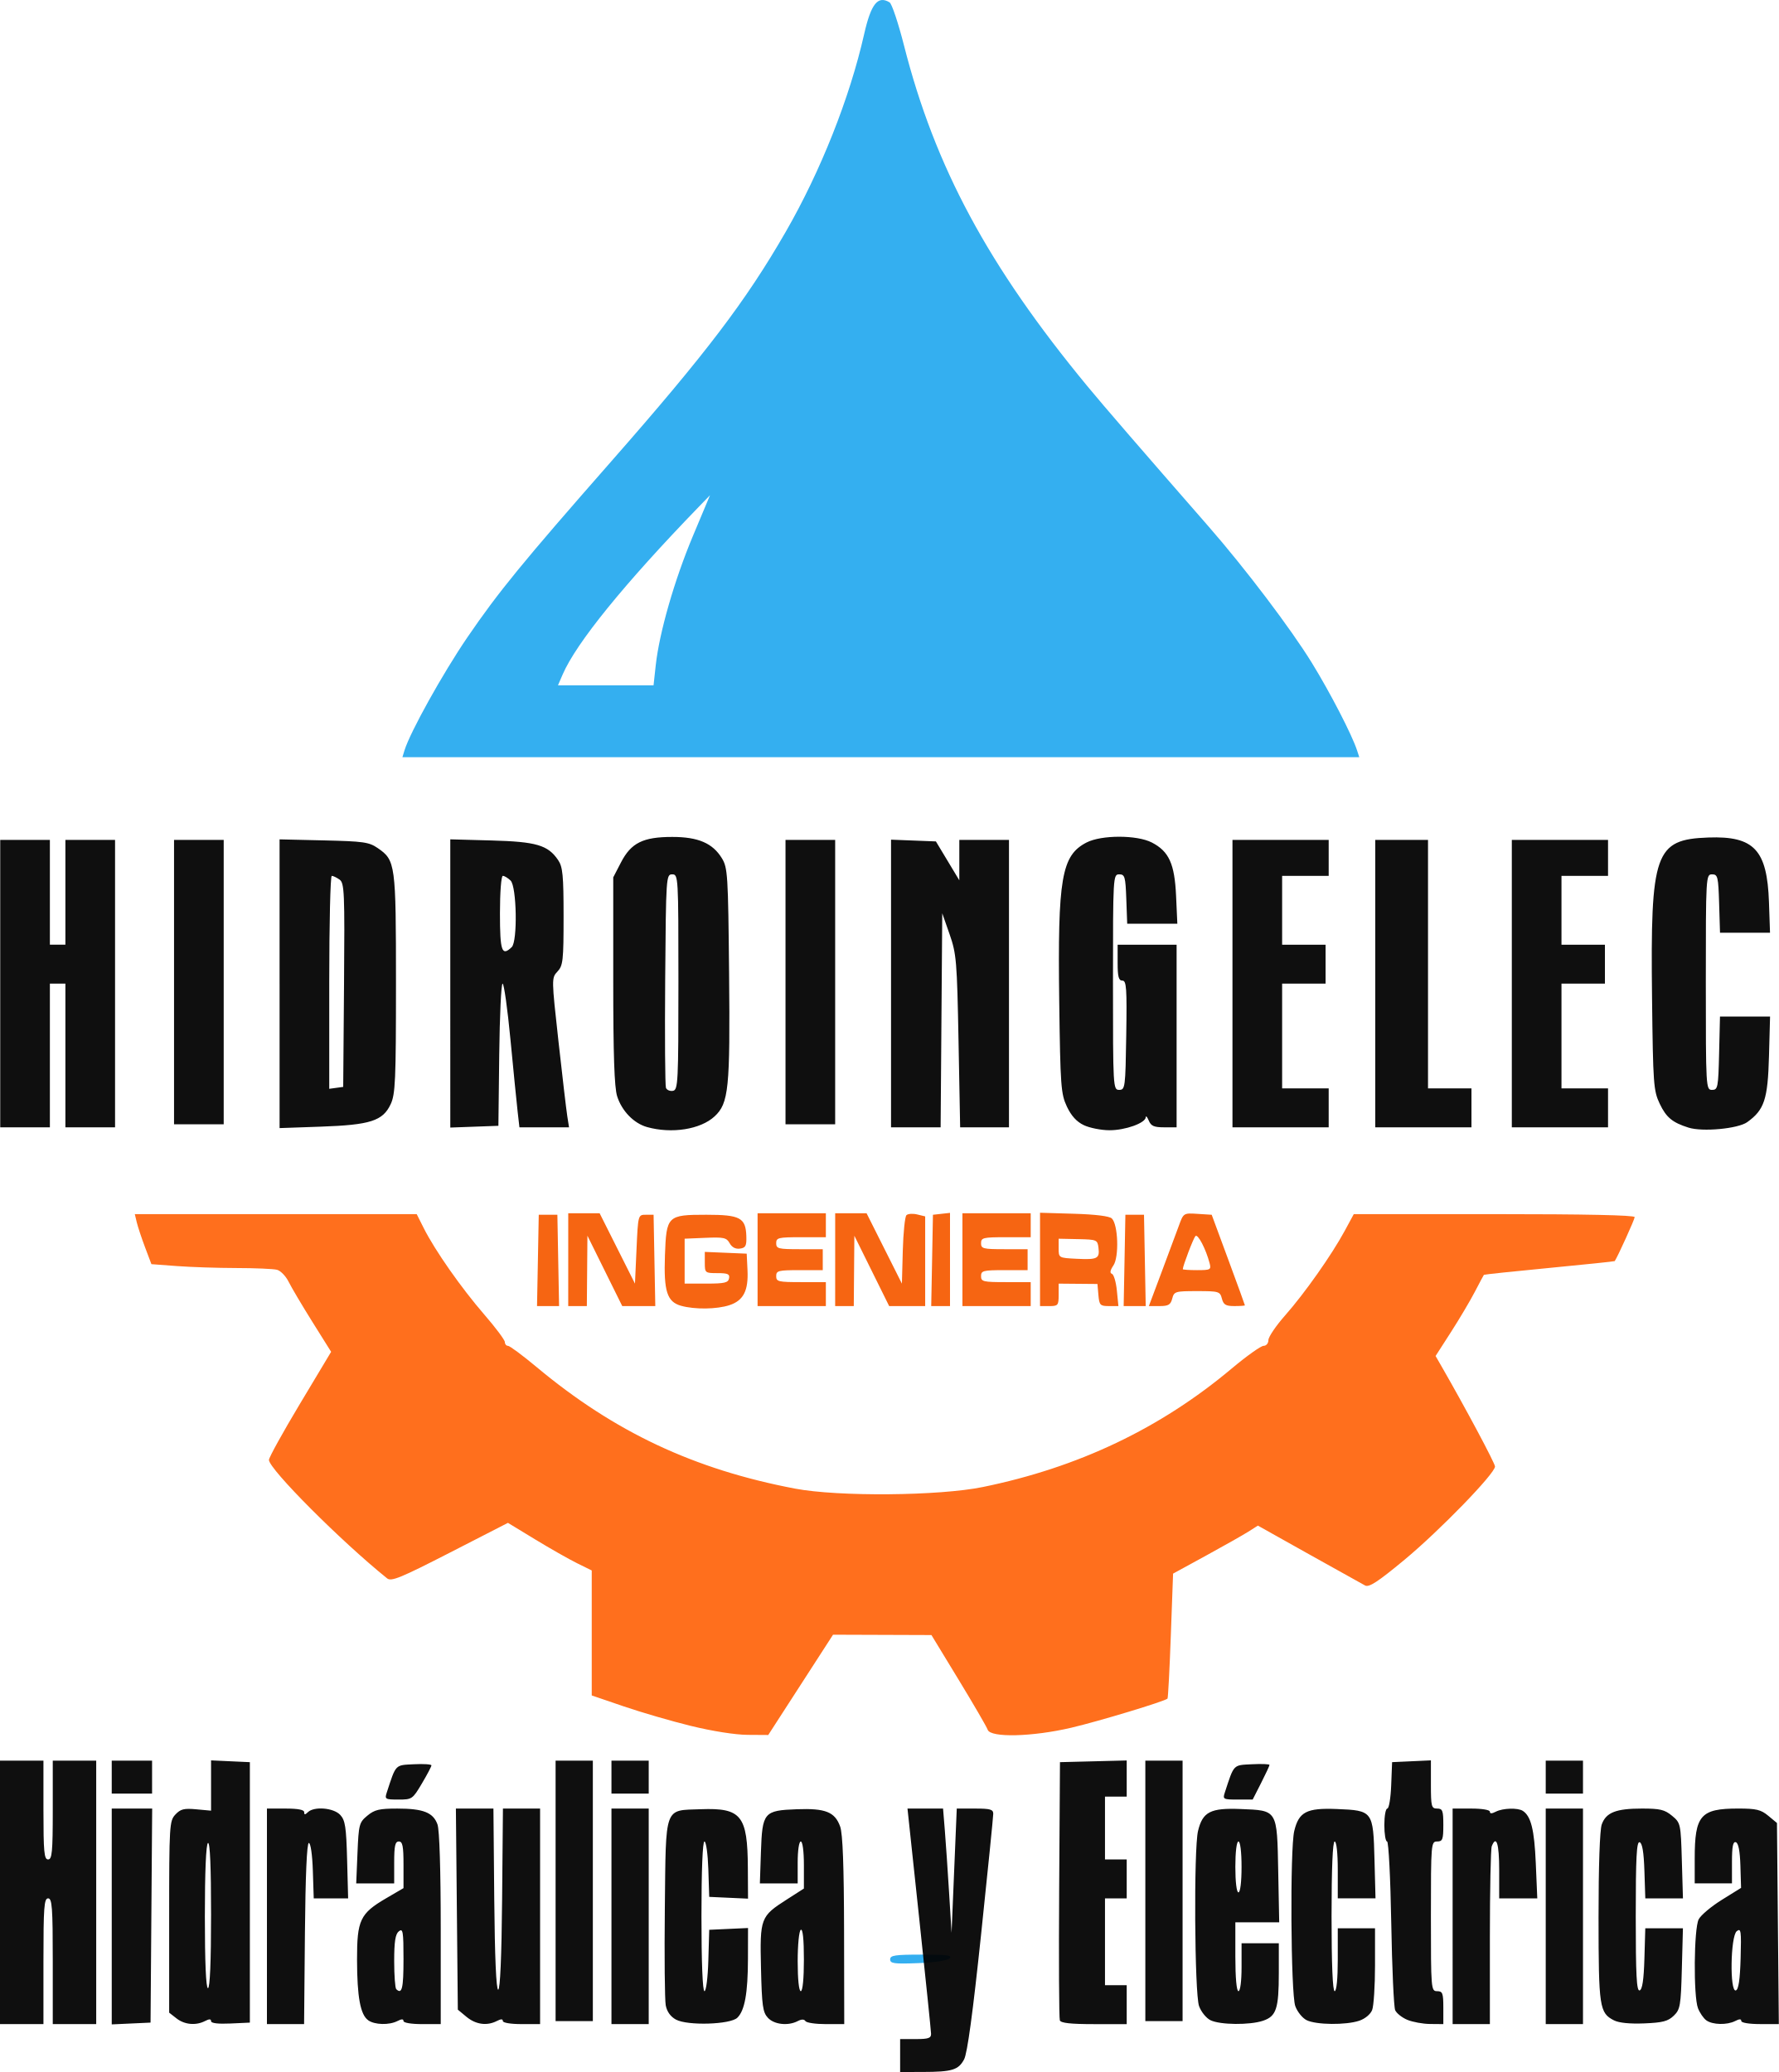
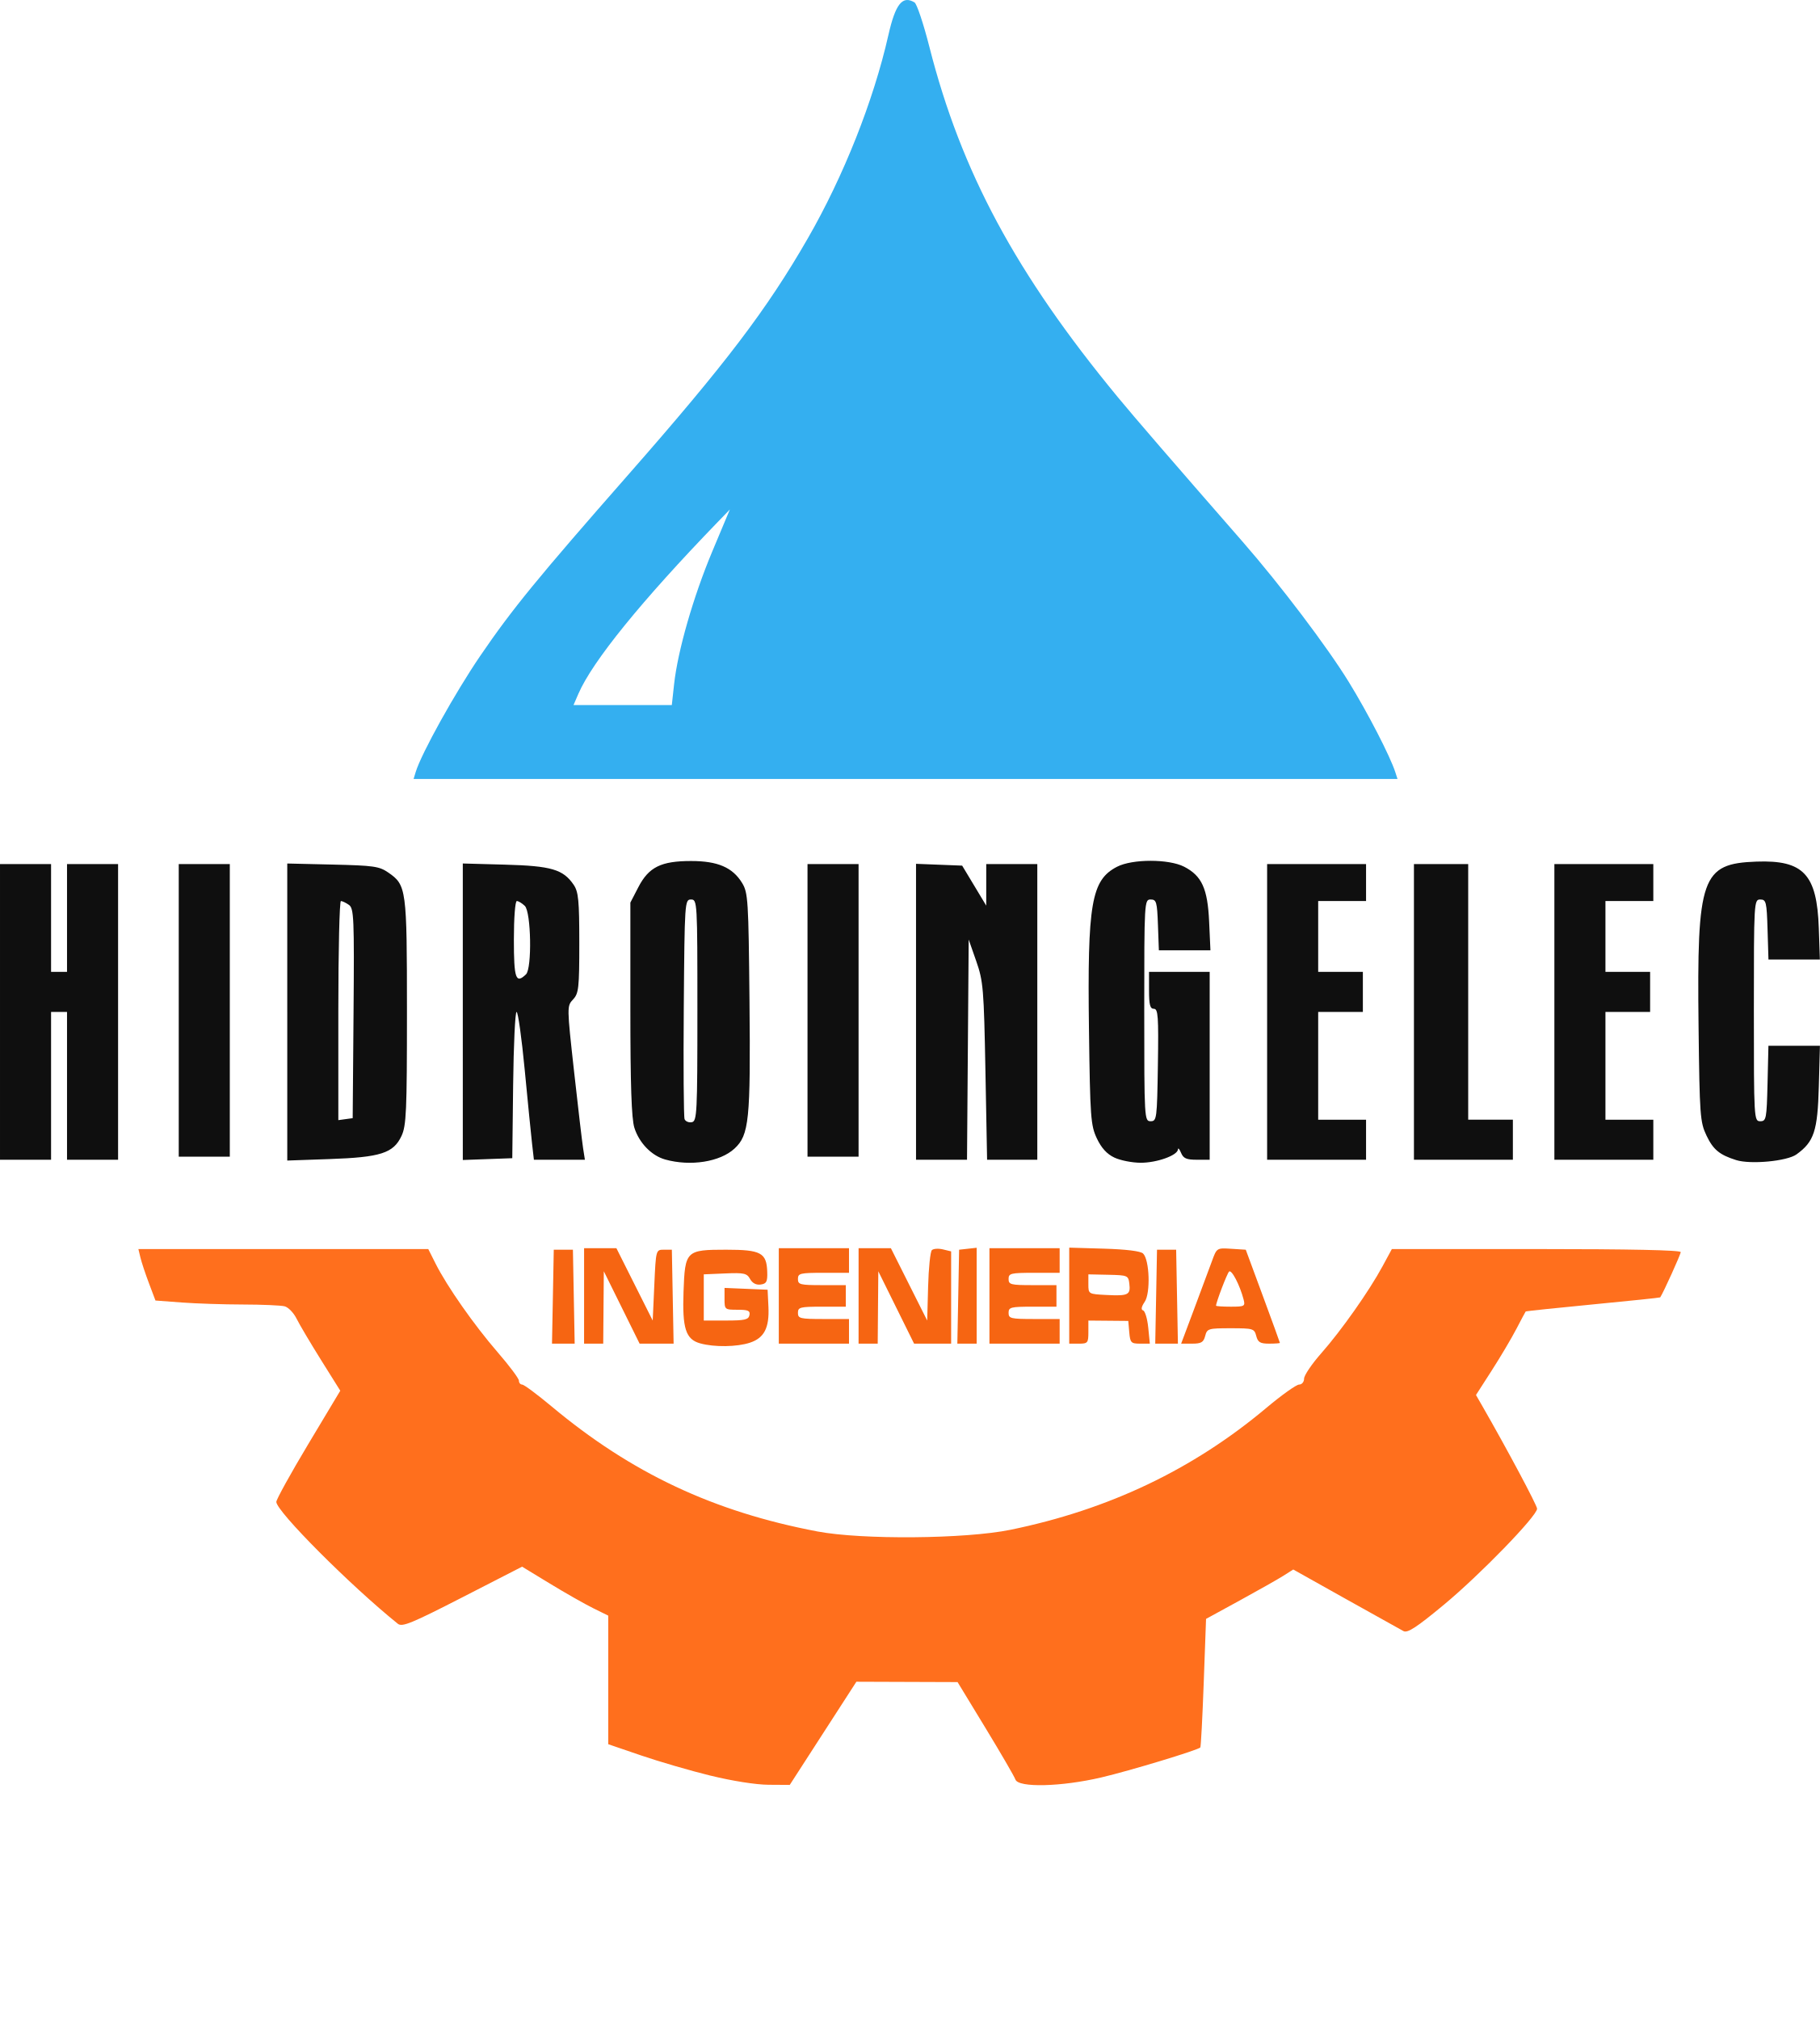
- <svg xmlns="http://www.w3.org/2000/svg" width="226.815mm" height="264.253mm" viewBox="0 0 226.815 264.253" version="1.1" id="svg8">
+ <svg xmlns="http://www.w3.org/2000/svg" width="225.666mm" height="250.417mm" viewBox="0 0 225.666 250.417" version="1.1" id="svg8">
  <defs id="defs2" />
-   <g id="layer1" transform="translate(-120.6394,-81.26739)">
+   <g id="layer1" transform="translate(-120.6677,-81.26739)">
    <path style="fill:#000000;fill-opacity:0.941;stroke-width:0.389" d="m 203.144,225.008 c -1.688,-0.472 -3.224,-2.056 -3.816,-3.933 -0.356,-1.129 -0.496,-5.283 -0.496,-14.743 v -13.172 l 0.989,-1.909 c 1.291,-2.491 2.808,-3.244 6.536,-3.245 3.301,-7.7e-4 5.149,0.793 6.326,2.715 0.744,1.215 0.799,2.103 0.92,14.656 0.142,14.746 -0.046,16.604 -1.856,18.276 -1.793,1.657 -5.462,2.235 -8.605,1.355 z m 3.999,-18.491 c 0,-13.485 -0.015,-13.739 -0.792,-13.739 -0.774,0 -0.794,0.288 -0.896,13.36 -0.057,7.348 -0.013,13.589 0.098,13.868 0.111,0.279 0.514,0.45 0.896,0.379 0.646,-0.12 0.694,-1.078 0.694,-13.868 z m 51.691,18.248 c -0.918,-0.436 -1.602,-1.189 -2.162,-2.377 -0.759,-1.611 -0.831,-2.601 -0.974,-13.414 -0.208,-15.732 0.286,-18.609 3.483,-20.258 1.901,-0.98 6.423,-0.98 8.323,0 2.189,1.129 2.908,2.712 3.094,6.813 l 0.161,3.548 h -3.197 -3.197 l -0.115,-3.15 c -0.104,-2.858 -0.188,-3.15 -0.906,-3.15 -0.777,0 -0.792,0.255 -0.792,13.744 0,13.49 0.015,13.744 0.792,13.744 0.759,0 0.796,-0.289 0.899,-6.968 0.093,-6.03 0.027,-6.968 -0.495,-6.968 -0.473,0 -0.603,-0.494 -0.603,-2.291 V 201.75 h 3.76 3.76 v 11.645 11.645 h -1.596 c -1.285,0 -1.666,-0.167 -1.954,-0.859 -0.197,-0.472 -0.369,-0.664 -0.383,-0.425 -0.043,0.743 -2.627,1.667 -4.636,1.657 -1.055,-0.004 -2.523,-0.296 -3.261,-0.647 z m 77.109,0.316 c -2.06,-0.65 -2.842,-1.296 -3.671,-3.034 -0.799,-1.675 -0.858,-2.476 -0.986,-13.501 -0.217,-18.575 0.36,-20.221 7.183,-20.467 5.825,-0.21 7.495,1.569 7.725,8.23 l 0.135,3.913 h -3.188 -3.188 l -0.113,-3.722 c -0.104,-3.432 -0.175,-3.722 -0.905,-3.722 -0.777,0 -0.792,0.255 -0.792,13.744 0,13.49 0.015,13.744 0.792,13.744 0.742,0 0.798,-0.29 0.903,-4.677 l 0.111,-4.677 h 3.193 3.193 l -0.138,5.059 c -0.15,5.506 -0.589,6.838 -2.773,8.408 -1.17,0.841 -5.693,1.266 -7.48,0.702 z M 120.668,206.713 V 188.387 H 123.834 127 v 6.681 6.681 h 0.989 0.989 v -6.681 -6.681 h 3.166 3.166 v 18.326 18.326 h -3.166 -3.166 v -9.163 -9.163 H 127.989 127 v 9.163 9.163 h -3.166 -3.166 z m 35.619,0.014 V 188.316 l 5.64,0.131 c 5.072,0.118 5.764,0.217 6.874,0.98 2.27,1.562 2.328,1.993 2.328,17.286 0,12.343 -0.077,14.1 -0.678,15.381 -1,2.131 -2.591,2.642 -8.919,2.862 l -5.244,0.183 V 206.727 Z m 8.218,0.177 c 0.096,-11.865 0.047,-13.022 -0.57,-13.458 -0.371,-0.262 -0.819,-0.477 -0.995,-0.477 -0.176,0 -0.32,6.111 -0.32,13.58 v 13.58 l 0.89,-0.122 0.89,-0.122 z m 13.549,-0.212 v -18.379 l 5.244,0.143 c 5.734,0.156 7.207,0.589 8.505,2.5 0.592,0.872 0.696,1.95 0.696,7.206 0,5.597 -0.073,6.259 -0.773,7.005 -0.768,0.818 -0.767,0.884 0.123,8.917 0.493,4.451 0.998,8.737 1.121,9.524 l 0.224,1.432 h -3.162 -3.162 l -0.229,-2.004 c -0.126,-1.102 -0.536,-5.226 -0.912,-9.163 -0.375,-3.937 -0.828,-7.159 -1.005,-7.159 -0.178,0 -0.371,4.08 -0.429,9.067 l -0.106,9.067 -3.067,0.112 -3.067,0.112 z m 7.836,-4.636 c 0.759,-0.732 0.637,-7.73 -0.147,-8.487 -0.342,-0.33 -0.787,-0.6 -0.989,-0.6 -0.207,0 -0.367,2.09 -0.367,4.772 0,4.856 0.237,5.536 1.504,4.314 z m 48.363,4.641 V 188.354 l 2.86,0.112 2.86,0.112 1.493,2.48 1.493,2.48 v -2.575 -2.575 h 3.166 3.166 v 18.326 18.326 h -3.113 -3.113 l -0.206,-10.976 c -0.192,-10.237 -0.269,-11.156 -1.141,-13.649 l -0.935,-2.673 -0.104,13.649 -0.104,13.649 h -3.161 -3.161 z m 43.535,0.017 V 188.387 h 6.134 6.134 v 2.291 2.291 h -2.968 -2.968 v 4.391 4.391 h 2.77 2.77 v 2.482 2.482 h -2.77 -2.77 v 6.681 6.681 h 2.968 2.968 v 2.482 2.482 h -6.134 -6.134 z m 18.205,0 V 188.387 h 3.364 3.364 v 15.844 15.844 h 2.77 2.77 v 2.482 2.482 h -6.134 -6.134 z m 17.414,0 V 188.387 h 6.134 6.134 v 2.291 2.291 h -2.968 -2.968 v 4.391 4.391 h 2.77 2.77 v 2.482 2.482 h -2.77 -2.77 v 6.681 6.681 h 2.968 2.968 v 2.482 2.482 h -6.134 -6.134 z m -170.576,-0.191 V 188.387 h 3.166 3.166 v 18.135 18.135 h -3.166 -3.166 z m 77.966,0 V 188.387 h 3.166 3.166 v 18.135 18.135 h -3.166 -3.166 z" id="path746" />
-     <path style="fill:#28aaef;fill-opacity:0.941;stroke-width:0.389" d="m 234.14,331.16 c 0,-0.52 0.601,-0.611 4.037,-0.611 3.229,0 3.938,0.096 3.543,0.477 -0.297,0.287 -1.905,0.53 -4.037,0.611 -3.041,0.115 -3.543,0.047 -3.543,-0.477 z M 172.213,176.975 c 0.705,-2.314 4.877,-9.818 8.016,-14.418 3.942,-5.776 7.05,-9.578 18.38,-22.482 12.045,-13.718 17.14,-20.424 22.215,-29.239 4.456,-7.739 8.158,-17.073 9.998,-25.205 0.879,-3.884 1.751,-4.975 3.247,-4.06 0.287,0.175 1.114,2.651 1.839,5.502 3.938,15.485 10.736,28.124 23.356,43.419 2.103,2.548 6.638,7.8 15.508,17.957 4.641,5.315 10.452,12.99 13.139,17.356 2.35,3.818 5.126,9.196 5.766,11.17 l 0.278,0.859 h -61.002 -61.002 z m 32.04,-10.881 c 0.456,-4.154 2.38,-10.844 4.729,-16.45 l 2.187,-5.217 -1.477,1.527 c -9.47,9.79 -15.56,17.292 -17.303,21.317 l -0.606,1.4 h 6.094 6.094 z" id="path748" />
+     <path style="fill:#28aaef;fill-opacity:0.941;stroke-width:0.389" d=" m 172.213,176.975 c 0.705,-2.314 4.877,-9.818 8.016,-14.418 3.942,-5.776 7.05,-9.578 18.38,-22.482 12.045,-13.718 17.14,-20.424 22.215,-29.239 4.456,-7.739 8.158,-17.073 9.998,-25.205 0.879,-3.884 1.751,-4.975 3.247,-4.06 0.287,0.175 1.114,2.651 1.839,5.502 3.938,15.485 10.736,28.124 23.356,43.419 2.103,2.548 6.638,7.8 15.508,17.957 4.641,5.315 10.452,12.99 13.139,17.356 2.35,3.818 5.126,9.196 5.766,11.17 l 0.278,0.859 h -61.002 -61.002 z m 32.04,-10.881 c 0.456,-4.154 2.38,-10.844 4.729,-16.45 l 2.187,-5.217 -1.477,1.527 c -9.47,9.79 -15.56,17.292 -17.303,21.317 l -0.606,1.4 h 6.094 6.094 z" id="path748" />
    <path style="fill:#ff660f;fill-opacity:0.941;stroke-width:0.389" d="m 208.755,301.389 c -2.503,-0.615 -6.377,-1.743 -8.608,-2.506 l -4.057,-1.387 v -7.97 -7.97 l -1.88,-0.928 c -1.034,-0.51 -3.438,-1.876 -5.342,-3.035 l -3.462,-2.107 -7.391,3.791 c -6.314,3.238 -7.482,3.717 -8.015,3.289 -5.869,-4.721 -15.069,-13.946 -15.069,-15.111 0,-0.306 1.784,-3.533 3.965,-7.17 l 3.965,-6.613 -2.383,-3.805 c -1.31,-2.093 -2.676,-4.399 -3.035,-5.124 -0.359,-0.725 -1.026,-1.416 -1.484,-1.534 -0.458,-0.118 -2.791,-0.219 -5.185,-0.223 -2.394,-0.004 -5.811,-0.117 -7.591,-0.251 l -3.238,-0.243 -0.807,-2.141 c -0.444,-1.177 -0.921,-2.613 -1.059,-3.191 l -0.252,-1.05 h 17.972 17.972 l 0.912,1.813 c 1.417,2.818 4.78,7.619 7.685,10.972 1.454,1.677 2.643,3.267 2.643,3.532 0,0.265 0.182,0.482 0.403,0.482 0.222,0 1.869,1.223 3.661,2.719 9.902,8.264 20.062,13.042 32.94,15.49 5.515,1.048 18.364,0.939 23.944,-0.204 12.18,-2.495 22.637,-7.475 31.738,-15.116 1.893,-1.589 3.718,-2.889 4.057,-2.889 0.343,0 0.616,-0.324 0.616,-0.733 0,-0.403 0.96,-1.821 2.133,-3.15 2.487,-2.818 5.924,-7.695 7.586,-10.762 l 1.166,-2.152 17.909,-7.6e-4 c 11.644,-7.7e-4 17.909,0.132 17.909,0.38 0,0.28 -2.165,5.055 -2.544,5.611 -0.028,0.041 -3.776,0.432 -8.329,0.87 -4.553,0.438 -8.312,0.834 -8.352,0.88 -0.04,0.046 -0.564,1.028 -1.165,2.182 -0.601,1.154 -1.971,3.464 -3.045,5.134 l -1.952,3.036 0.78,1.356 c 3.062,5.327 6.798,12.327 6.798,12.739 0,0.898 -7.08,8.193 -11.537,11.889 -3.403,2.822 -4.522,3.553 -5.028,3.286 -0.358,-0.189 -3.58,-1.984 -7.161,-3.99 l -6.51,-3.647 -1.207,0.766 c -0.664,0.421 -3.097,1.799 -5.407,3.061 l -4.199,2.295 -0.288,7.904 c -0.158,4.347 -0.349,7.964 -0.423,8.037 -0.355,0.347 -8.746,2.886 -12.262,3.711 -4.973,1.166 -10.308,1.297 -10.665,0.261 -0.127,-0.367 -1.793,-3.235 -3.702,-6.373 l -3.471,-5.705 -6.273,-0.022 -6.273,-0.022 -4.131,6.395 -4.131,6.395 -2.642,-0.017 c -1.565,-0.011 -4.496,-0.473 -7.193,-1.136 z" id="path742" />
    <path style="fill:#f5620e;fill-opacity:0.98;stroke-width:0.389" d="m 207.489,247.804 c -1.795,-0.502 -2.229,-1.85 -2.065,-6.421 0.181,-5.066 0.307,-5.191 5.282,-5.191 4.313,0 5.019,0.379 5.097,2.735 0.041,1.232 -0.089,1.483 -0.816,1.583 -0.557,0.076 -1.022,-0.167 -1.31,-0.685 -0.396,-0.714 -0.742,-0.791 -3.094,-0.691 l -2.648,0.112 v 2.863 2.863 h 2.765 c 2.319,0 2.787,-0.108 2.898,-0.668 0.109,-0.548 -0.156,-0.668 -1.479,-0.668 -1.583,0 -1.612,-0.025 -1.612,-1.354 v -1.354 l 2.671,0.113 2.671,0.113 0.102,2.1 c 0.128,2.617 -0.519,3.878 -2.289,4.464 -1.614,0.535 -4.425,0.573 -6.174,0.084 z m -18.264,-5.789 0.109,-5.822 h 1.187 1.187 l 0.109,5.822 0.109,5.822 h -1.406 -1.406 z m 3.869,-0.095 v -5.918 h 2.002 2.002 l 2.252,4.486 2.252,4.486 0.198,-4.391 c 0.197,-4.378 0.201,-4.391 1.187,-4.391 h 0.989 l 0.109,5.822 0.109,5.822 h -2.108 -2.108 l -2.219,-4.486 -2.219,-4.486 -0.037,4.486 -0.037,4.486 h -1.187 -1.187 z m 24.142,0 v -5.918 h 4.353 4.353 v 1.527 1.527 h -3.166 c -2.902,0 -3.166,0.064 -3.166,0.764 0,0.696 0.264,0.764 2.968,0.764 h 2.968 v 1.336 1.336 h -2.968 c -2.704,0 -2.968,0.068 -2.968,0.764 0,0.7 0.264,0.764 3.166,0.764 h 3.166 v 1.527 1.527 h -4.353 -4.353 z m 9.894,0 v -5.918 h 2.002 2.002 l 2.252,4.486 2.252,4.486 0.113,-4.194 c 0.062,-2.307 0.272,-4.347 0.466,-4.534 0.194,-0.187 0.811,-0.229 1.371,-0.093 l 1.018,0.247 v 5.72 5.72 h -2.296 -2.296 l -2.219,-4.486 -2.219,-4.486 -0.037,4.486 -0.037,4.486 h -1.187 -1.187 z m 12.357,0.095 0.109,-5.822 1.088,-0.121 1.088,-0.121 v 5.943 5.943 h -1.198 -1.198 z m 3.869,-0.095 v -5.918 h 4.353 4.353 v 1.527 1.527 h -3.166 c -2.902,0 -3.166,0.064 -3.166,0.764 0,0.696 0.264,0.764 2.968,0.764 h 2.968 v 1.336 1.336 h -2.968 c -2.704,0 -2.968,0.068 -2.968,0.764 0,0.7 0.264,0.764 3.166,0.764 h 3.166 v 1.527 1.527 h -4.353 -4.353 z m 9.894,-0.034 v -5.951 l 4.335,0.129 c 2.747,0.082 4.513,0.302 4.822,0.601 0.801,0.775 0.94,4.9 0.201,5.988 -0.417,0.614 -0.483,0.976 -0.195,1.069 0.24,0.077 0.525,1.035 0.634,2.128 l 0.198,1.988 h -1.214 c -1.113,0 -1.224,-0.117 -1.337,-1.409 l -0.123,-1.409 -2.473,-0.022 -2.473,-0.022 -3.9e-4,1.432 c -3.9e-4,1.336 -0.08,1.432 -1.188,1.432 h -1.187 v -5.952 z m 7.452,-1.49 c -0.125,-1.007 -0.219,-1.046 -2.604,-1.096 l -2.474,-0.052 2.5e-4,1.222 c 2.3e-4,1.22 0.004,1.222 2.276,1.336 2.672,0.134 2.974,-0.018 2.801,-1.41 z m 3.323,1.619 0.109,-5.822 h 1.187 1.187 l 0.109,5.822 0.109,5.822 h -1.406 -1.406 z m 4.713,1.527 c 0.887,-2.362 1.881,-5.034 2.209,-5.937 0.596,-1.639 0.6,-1.642 2.395,-1.527 l 1.798,0.115 2.116,5.727 c 1.164,3.15 2.116,5.77 2.116,5.822 0,0.053 -0.604,0.096 -1.342,0.096 -1.102,0 -1.387,-0.171 -1.591,-0.954 -0.237,-0.91 -0.384,-0.954 -3.166,-0.954 -2.782,0 -2.929,0.044 -3.166,0.954 -0.205,0.787 -0.487,0.954 -1.614,0.954 h -1.366 z m 6.136,-1.168 c -0.471,-1.811 -1.505,-3.789 -1.81,-3.464 -0.261,0.278 -1.609,3.815 -1.609,4.222 0,0.068 0.821,0.123 1.824,0.123 1.707,0 1.809,-0.056 1.595,-0.881 z" id="path744" />
-     <path style="fill:#000000;fill-opacity:0.941;stroke-width:0.389" d="m 235.412,343.421 v -2.1 h 1.979 c 1.626,0 1.977,-0.119 1.966,-0.668 -0.007,-0.367 -0.687,-6.982 -1.51,-14.699 l -1.497,-14.031 h 2.268 2.268 l 0.225,2.768 c 0.124,1.522 0.368,5.087 0.542,7.922 l 0.318,5.154 0.331,-7.922 0.331,-7.922 h 2.326 c 1.952,0 2.326,0.108 2.326,0.668 -7e-5,0.367 -0.699,7.31 -1.554,15.427 -1.048,9.957 -1.751,15.127 -2.161,15.891 -0.728,1.357 -1.524,1.599 -5.289,1.606 l -2.869,0.005 z M 120.639,322.613 v -16.799 h 2.77 2.77 v 6.3 c 0,5.345 0.09,6.3 0.594,6.3 0.504,0 0.594,-0.954 0.594,-6.3 v -6.3 h 2.77 2.77 v 16.799 16.799 h -2.77 -2.77 v -8.018 c 0,-6.872 -0.085,-8.018 -0.594,-8.018 -0.509,0 -0.594,1.145 -0.594,8.018 v 8.018 h -2.77 -2.77 z m 14.248,3.073 v -13.763 h 2.578 2.578 l -0.104,13.649 -0.104,13.649 -2.474,0.114 -2.474,0.114 z m 8.256,12.996 -0.934,-0.73 v -12.211 c 0,-11.672 0.035,-12.248 0.791,-13.054 0.662,-0.705 1.099,-0.815 2.671,-0.669 l 1.88,0.174 v -3.207 -3.207 l 2.474,0.114 2.474,0.114 v 16.608 16.608 l -2.474,0.114 c -1.584,0.073 -2.474,-0.035 -2.474,-0.3 0,-0.29 -0.228,-0.296 -0.766,-0.018 -1.172,0.605 -2.609,0.473 -3.643,-0.335 z m 4.409,-13.228 c 0,-6.154 -0.136,-9.295 -0.396,-9.14 -0.246,0.147 -0.396,3.695 -0.396,9.376 0,5.839 0.143,9.14 0.396,9.14 0.253,0 0.396,-3.38 0.396,-9.376 z m 7.124,0.213 v -13.744 h 2.375 c 1.583,0 2.375,0.153 2.375,0.458 0,0.356 0.106,0.356 0.475,0 0.793,-0.765 3.267,-0.558 4.114,0.344 0.642,0.684 0.773,1.53 0.884,5.727 l 0.13,4.924 h -2.193 -2.193 l -0.114,-3.532 c -0.065,-2.027 -0.282,-3.532 -0.51,-3.532 -0.253,0 -0.434,4.172 -0.501,11.549 l -0.105,11.549 h -2.369 -2.369 z m 12.916,13.257 c -1.003,-0.707 -1.419,-2.958 -1.428,-7.721 -0.01,-5.048 0.391,-5.898 3.693,-7.828 l 2.232,-1.305 v -2.974 c 0,-2.389 -0.117,-2.974 -0.594,-2.974 -0.471,0 -0.594,0.551 -0.594,2.673 v 2.673 h -2.421 -2.421 l 0.161,-3.864 c 0.152,-3.658 0.219,-3.913 1.255,-4.772 0.924,-0.767 1.52,-0.908 3.824,-0.908 3.305,0 4.573,0.5 5.122,2.019 0.256,0.71 0.415,5.803 0.415,13.31 v 12.16 h -2.375 c -1.373,0 -2.375,-0.167 -2.375,-0.395 0,-0.272 -0.238,-0.272 -0.766,0 -1.05,0.542 -2.898,0.496 -3.732,-0.092 z m 4.497,-7.768 c 0,-3.562 -0.072,-3.998 -0.594,-3.58 -0.445,0.356 -0.594,1.311 -0.594,3.801 0,1.829 0.119,3.44 0.264,3.58 0.731,0.705 0.923,-0.088 0.923,-3.801 z m 8.036,7.334 -1.11,-0.921 -0.123,-12.823 -0.123,-12.823 h 2.393 2.393 l 0.105,11.549 c 0.067,7.378 0.248,11.549 0.501,11.549 0.253,0 0.434,-4.172 0.501,-11.549 l 0.105,-11.549 h 2.369 2.369 v 13.744 13.744 h -2.375 c -1.373,0 -2.375,-0.167 -2.375,-0.395 0,-0.272 -0.238,-0.272 -0.766,0 -1.254,0.648 -2.682,0.453 -3.863,-0.526 z m 18.48,-12.823 v -13.744 h 2.375 2.375 v 13.744 13.744 h -2.375 -2.375 z m 8.229,13.173 c -0.695,-0.377 -1.154,-1.015 -1.308,-1.818 -0.13,-0.681 -0.182,-6.257 -0.116,-12.392 0.143,-13.211 -0.133,-12.451 4.585,-12.624 5.173,-0.19 5.963,0.795 6.001,7.475 l 0.022,3.932 -2.474,-0.114 -2.474,-0.114 -0.114,-3.532 c -0.063,-1.942 -0.285,-3.532 -0.495,-3.532 -0.234,0 -0.381,3.684 -0.381,9.545 0,5.878 0.147,9.545 0.382,9.545 0.213,0 0.432,-1.729 0.495,-3.913 l 0.113,-3.913 2.474,-0.114 2.474,-0.114 -0.009,3.932 c -0.01,4.382 -0.412,6.601 -1.358,7.514 -0.901,0.869 -6.347,1.034 -7.817,0.236 z m 11.719,-0.231 c -0.654,-0.696 -0.771,-1.537 -0.882,-6.323 -0.149,-6.409 -0.073,-6.612 3.306,-8.776 l 2.165,-1.387 v -3 c 0,-1.746 -0.166,-3 -0.396,-3 -0.226,0 -0.396,1.145 -0.396,2.673 v 2.673 h -2.411 -2.411 l 0.135,-3.996 c 0.172,-5.079 0.366,-5.31 4.599,-5.465 3.64,-0.134 4.842,0.35 5.507,2.217 0.325,0.911 0.479,5.061 0.495,13.257 l 0.022,11.931 h -2.351 c -1.293,0 -2.462,-0.172 -2.597,-0.383 -0.164,-0.256 -0.491,-0.256 -0.987,0 -1.233,0.637 -2.989,0.443 -3.799,-0.42 z m 4.589,-7.429 c 0,-2.59 -0.141,-3.947 -0.396,-3.795 -0.221,0.132 -0.396,1.913 -0.396,4.031 0,2.276 0.158,3.795 0.396,3.795 0.239,0 0.396,-1.598 0.396,-4.031 z m 32.634,7.754 c -0.104,-0.262 -0.143,-7.779 -0.086,-16.703 l 0.103,-16.226 4.255,-0.108 4.255,-0.108 v 2.304 2.304 h -1.385 -1.385 v 4.009 4.009 h 1.385 1.385 v 2.482 2.482 h -1.385 -1.385 v 5.536 5.536 h 1.385 1.385 v 2.482 2.482 h -4.168 c -2.969,0 -4.223,-0.137 -4.358,-0.477 z m 19.212,-0.016 c -0.545,-0.265 -1.202,-1.078 -1.462,-1.808 -0.575,-1.615 -0.683,-20.026 -0.131,-22.325 0.587,-2.445 1.582,-2.958 5.428,-2.804 4.737,0.19 4.646,0.038 4.799,7.97 l 0.125,6.478 h -2.796 -2.796 v 4.391 c 0,2.673 0.155,4.391 0.396,4.391 0.231,0 0.396,-1.273 0.396,-3.054 v -3.054 h 2.375 2.375 v 3.793 c 0,4.55 -0.32,5.518 -2.01,6.087 -1.699,0.571 -5.465,0.535 -6.697,-0.064 z m 3.958,-19.551 c 0,-1.909 -0.163,-3.245 -0.396,-3.245 -0.233,0 -0.396,1.336 -0.396,3.245 0,1.909 0.163,3.245 0.396,3.245 0.233,0 0.396,-1.336 0.396,-3.245 z m 8.311,19.551 c -0.545,-0.265 -1.202,-1.078 -1.462,-1.808 -0.575,-1.615 -0.683,-20.026 -0.131,-22.325 0.587,-2.445 1.582,-2.958 5.428,-2.804 4.596,0.185 4.641,0.245 4.804,6.443 l 0.13,4.951 h -2.406 -2.406 v -3.627 c 0,-2.163 -0.16,-3.627 -0.396,-3.627 -0.253,0 -0.396,3.436 -0.396,9.545 0,6.109 0.142,9.545 0.396,9.545 0.239,0 0.396,-1.591 0.396,-4.009 v -4.009 h 2.375 2.375 v 4.747 c 0,2.611 -0.165,5.167 -0.368,5.68 -0.213,0.54 -0.903,1.113 -1.642,1.361 -1.699,0.571 -5.465,0.535 -6.697,-0.064 z m 12.823,-0.052 c -0.675,-0.283 -1.371,-0.835 -1.546,-1.226 -0.175,-0.391 -0.401,-5.392 -0.5,-11.114 -0.1,-5.722 -0.339,-10.404 -0.532,-10.404 -0.193,0 -0.35,-0.945 -0.35,-2.1 0,-1.155 0.171,-2.1 0.379,-2.1 0.208,0 0.431,-1.331 0.495,-2.959 l 0.116,-2.959 2.474,-0.114 2.474,-0.114 v 3.073 c 0,2.818 0.066,3.073 0.792,3.073 0.696,0 0.792,0.255 0.792,2.1 0,1.845 -0.096,2.1 -0.792,2.1 -0.77,0 -0.792,0.255 -0.792,9.545 0,9.29 0.021,9.545 0.792,9.545 0.696,0 0.792,0.255 0.792,2.1 v 2.1 l -1.682,-0.015 c -0.925,-0.009 -2.234,-0.247 -2.909,-0.53 z m 5.778,-13.199 v -13.744 h 2.375 c 1.373,0 2.375,0.167 2.375,0.395 0,0.272 0.238,0.272 0.766,0 0.883,-0.456 2.793,-0.513 3.43,-0.103 1.046,0.674 1.476,2.4 1.658,6.663 l 0.192,4.498 h -2.429 -2.429 v -3.627 c 0,-3.351 -0.36,-4.499 -0.947,-3.023 -0.132,0.332 -0.24,5.572 -0.24,11.645 v 11.041 h -2.375 -2.375 z m 11.873,0 v -13.744 h 2.375 2.375 v 13.744 13.744 h -2.375 -2.375 z m 8.715,13.274 c -1.869,-0.951 -1.975,-1.653 -1.981,-13.122 -0.003,-6.522 0.157,-11.179 0.41,-11.878 0.549,-1.519 1.817,-2.019 5.122,-2.019 2.315,0 2.898,0.14 3.84,0.921 1.091,0.905 1.113,1.007 1.25,5.727 l 0.14,4.806 h -2.4 -2.4 l -0.114,-3.501 c -0.077,-2.379 -0.272,-3.551 -0.609,-3.659 -0.387,-0.124 -0.495,1.934 -0.495,9.45 0,7.517 0.108,9.574 0.495,9.45 0.342,-0.109 0.529,-1.355 0.608,-4.041 l 0.113,-3.882 h 2.4 2.4 l -0.138,5.144 c -0.127,4.737 -0.208,5.212 -1.032,6.006 -0.733,0.706 -1.411,0.883 -3.76,0.979 -1.82,0.075 -3.224,-0.065 -3.847,-0.382 z m 11.761,-0.008 c -0.358,-0.262 -0.838,-0.961 -1.065,-1.552 -0.59,-1.533 -0.521,-10.149 0.091,-11.333 0.271,-0.525 1.598,-1.642 2.949,-2.482 l 2.456,-1.527 -0.086,-2.833 c -0.056,-1.865 -0.255,-2.887 -0.58,-2.991 -0.365,-0.116 -0.495,0.553 -0.495,2.546 v 2.704 h -2.375 -2.375 v -3.188 c 0,-5.498 0.748,-6.357 5.537,-6.357 2.314,0 2.899,0.14 3.84,0.921 l 1.11,0.921 0.119,12.823 0.119,12.823 h -2.394 c -1.387,0 -2.394,-0.166 -2.394,-0.395 0,-0.272 -0.238,-0.272 -0.766,0 -1.043,0.539 -2.901,0.497 -3.692,-0.082 z m 4.373,-7.916 c 0.101,-3.509 0.047,-3.887 -0.495,-3.454 -0.801,0.641 -0.908,7.807 -0.113,7.553 0.343,-0.11 0.53,-1.367 0.608,-4.099 z m -151.099,-8.596 v -16.608 h 2.375 2.375 v 16.608 16.608 h -2.375 -2.375 z m 75.196,0 v -16.608 h 2.375 2.375 v 16.608 16.608 h -2.375 -2.375 z m -96.736,-12.504 c 1.211,-3.7 1.041,-3.522 3.471,-3.646 1.231,-0.063 2.238,0.002 2.238,0.144 0,0.142 -0.547,1.182 -1.216,2.31 -1.187,2.002 -1.259,2.051 -2.995,2.051 -1.664,0 -1.76,-0.055 -1.497,-0.859 z m 106.858,0 c 1.211,-3.7 1.041,-3.522 3.471,-3.646 1.231,-0.063 2.238,-0.024 2.238,0.087 0,0.111 -0.482,1.15 -1.072,2.31 l -1.072,2.108 h -1.923 c -1.814,0 -1.907,-0.049 -1.642,-0.859 z m -141.913,-2.004 v -2.1 h 2.572 2.572 v 2.1 2.1 h -2.572 -2.572 z m 63.719,0 v -2.1 h 2.375 2.375 v 2.1 2.1 h -2.375 -2.375 z m 119.126,0 v -2.1 h 2.375 2.375 v 2.1 2.1 h -2.375 -2.375 z" id="path740" />
  </g>
</svg>
